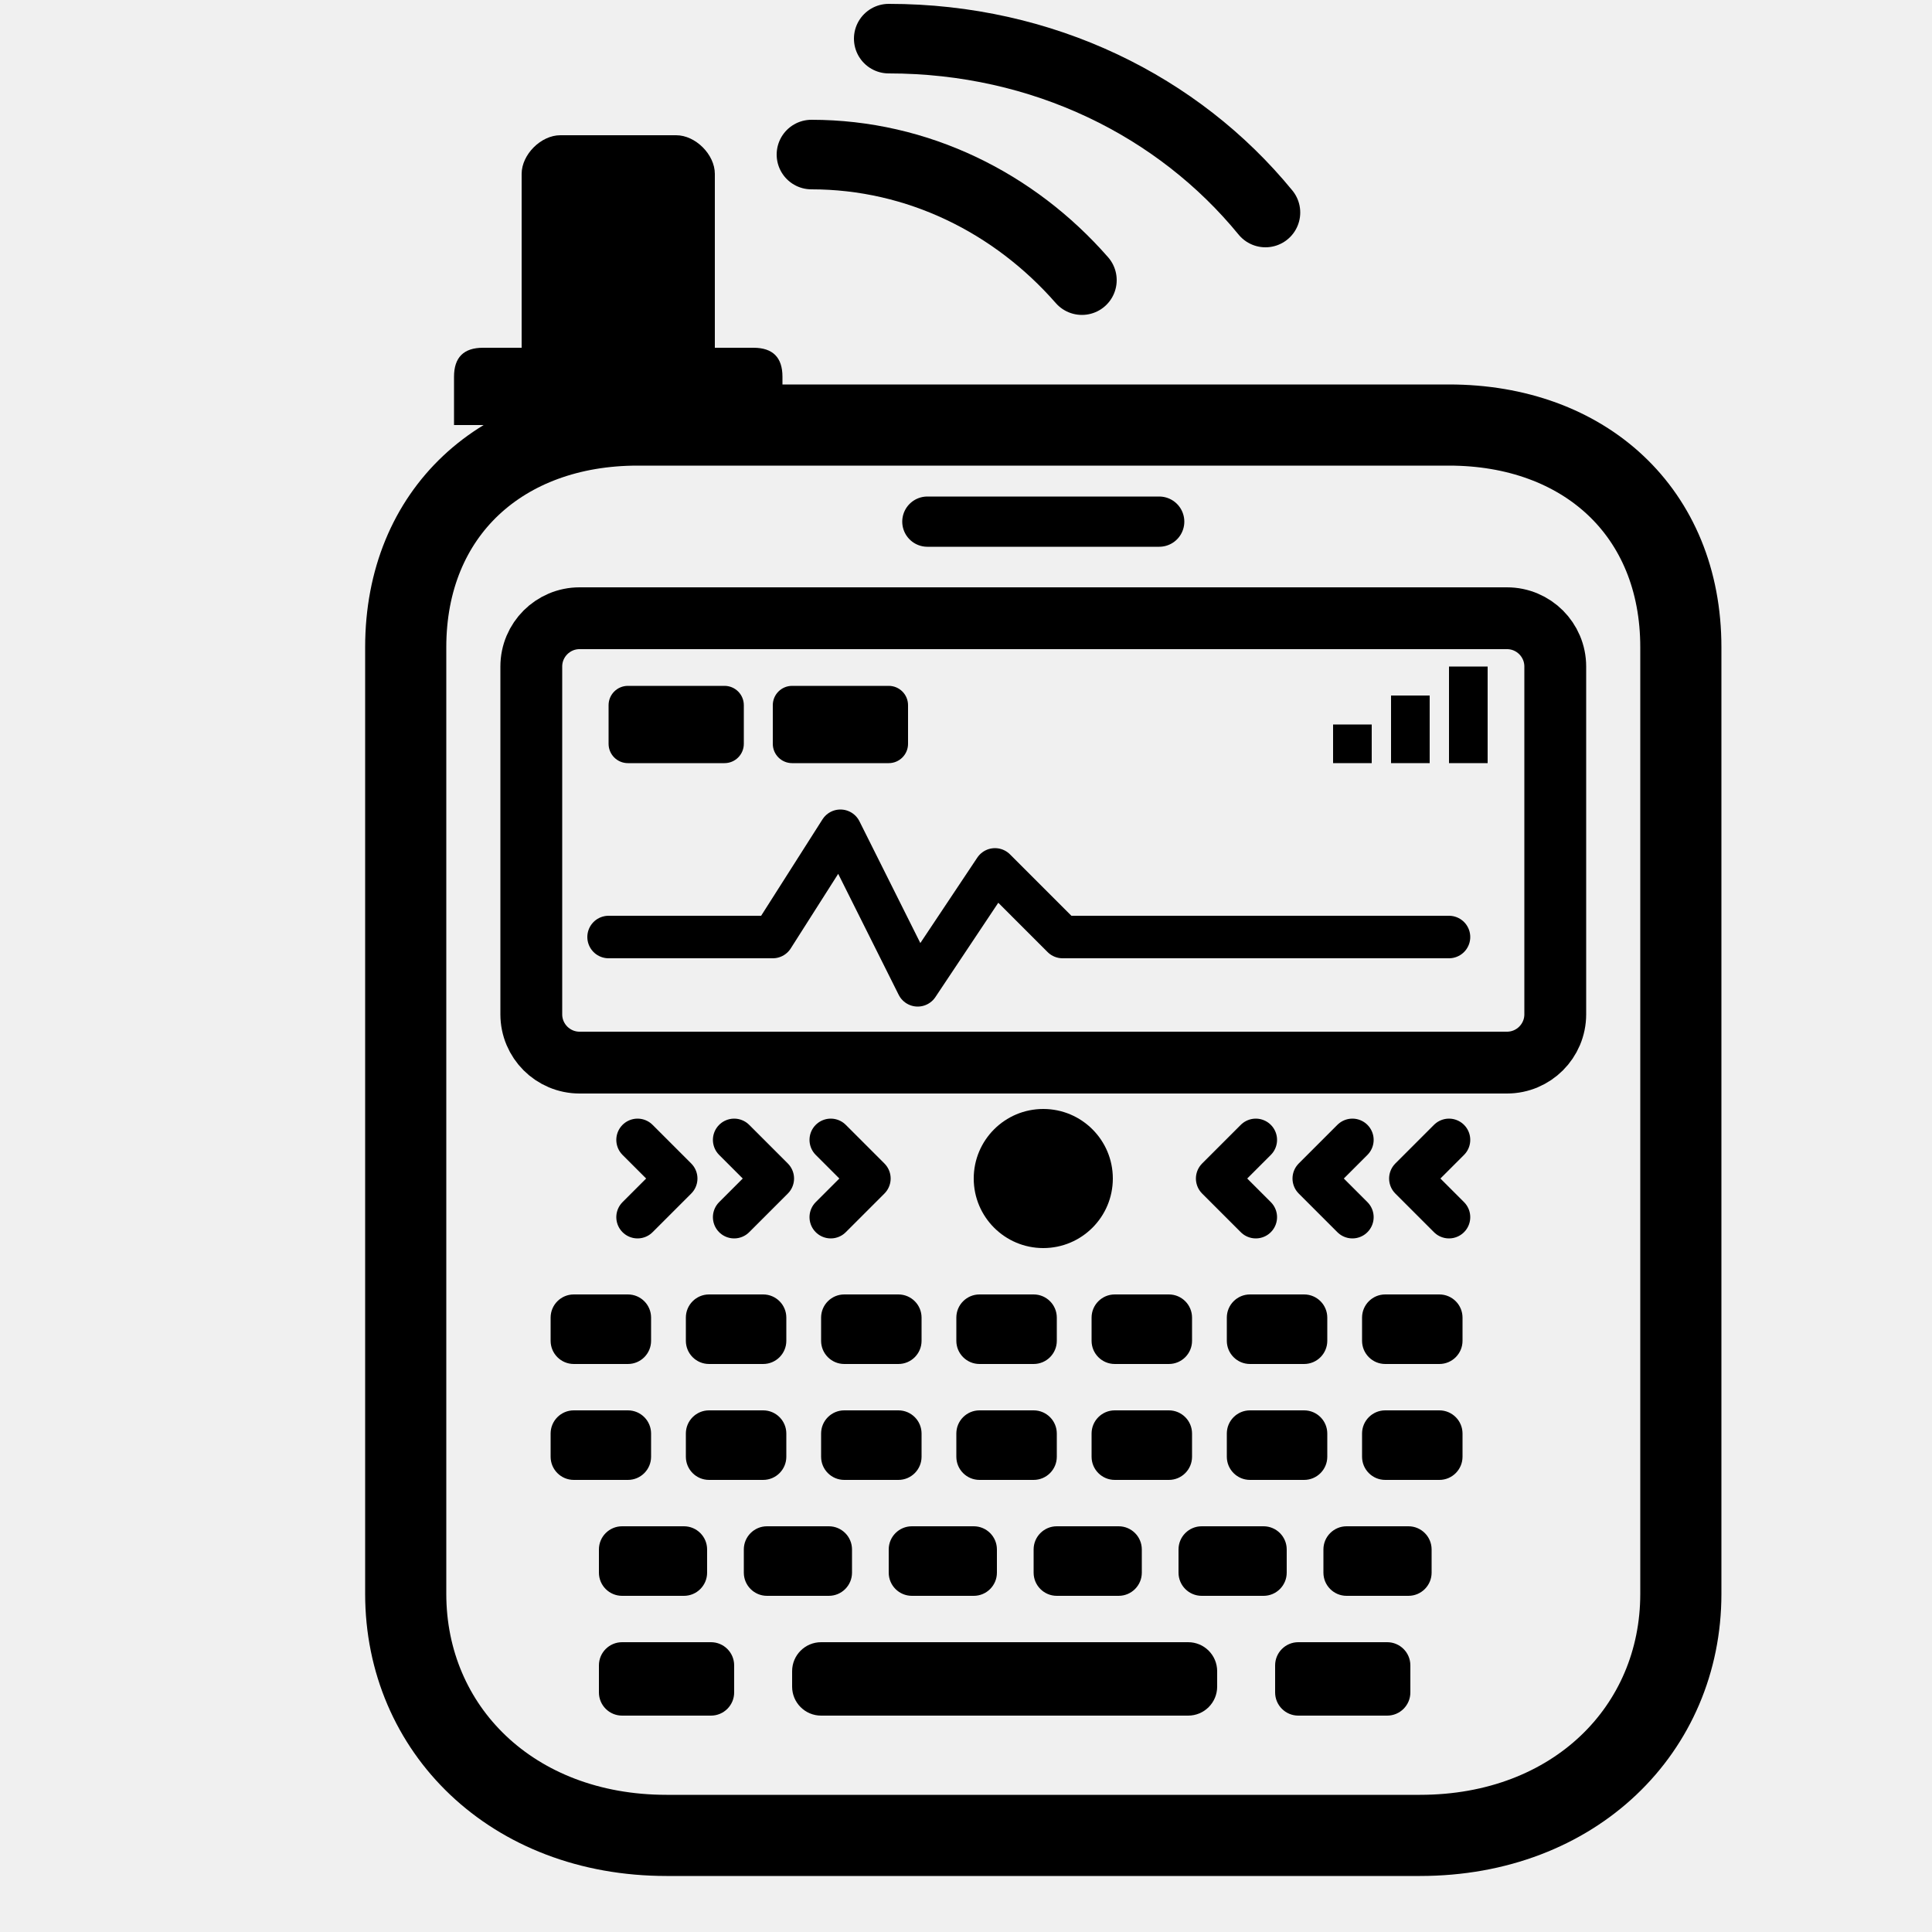
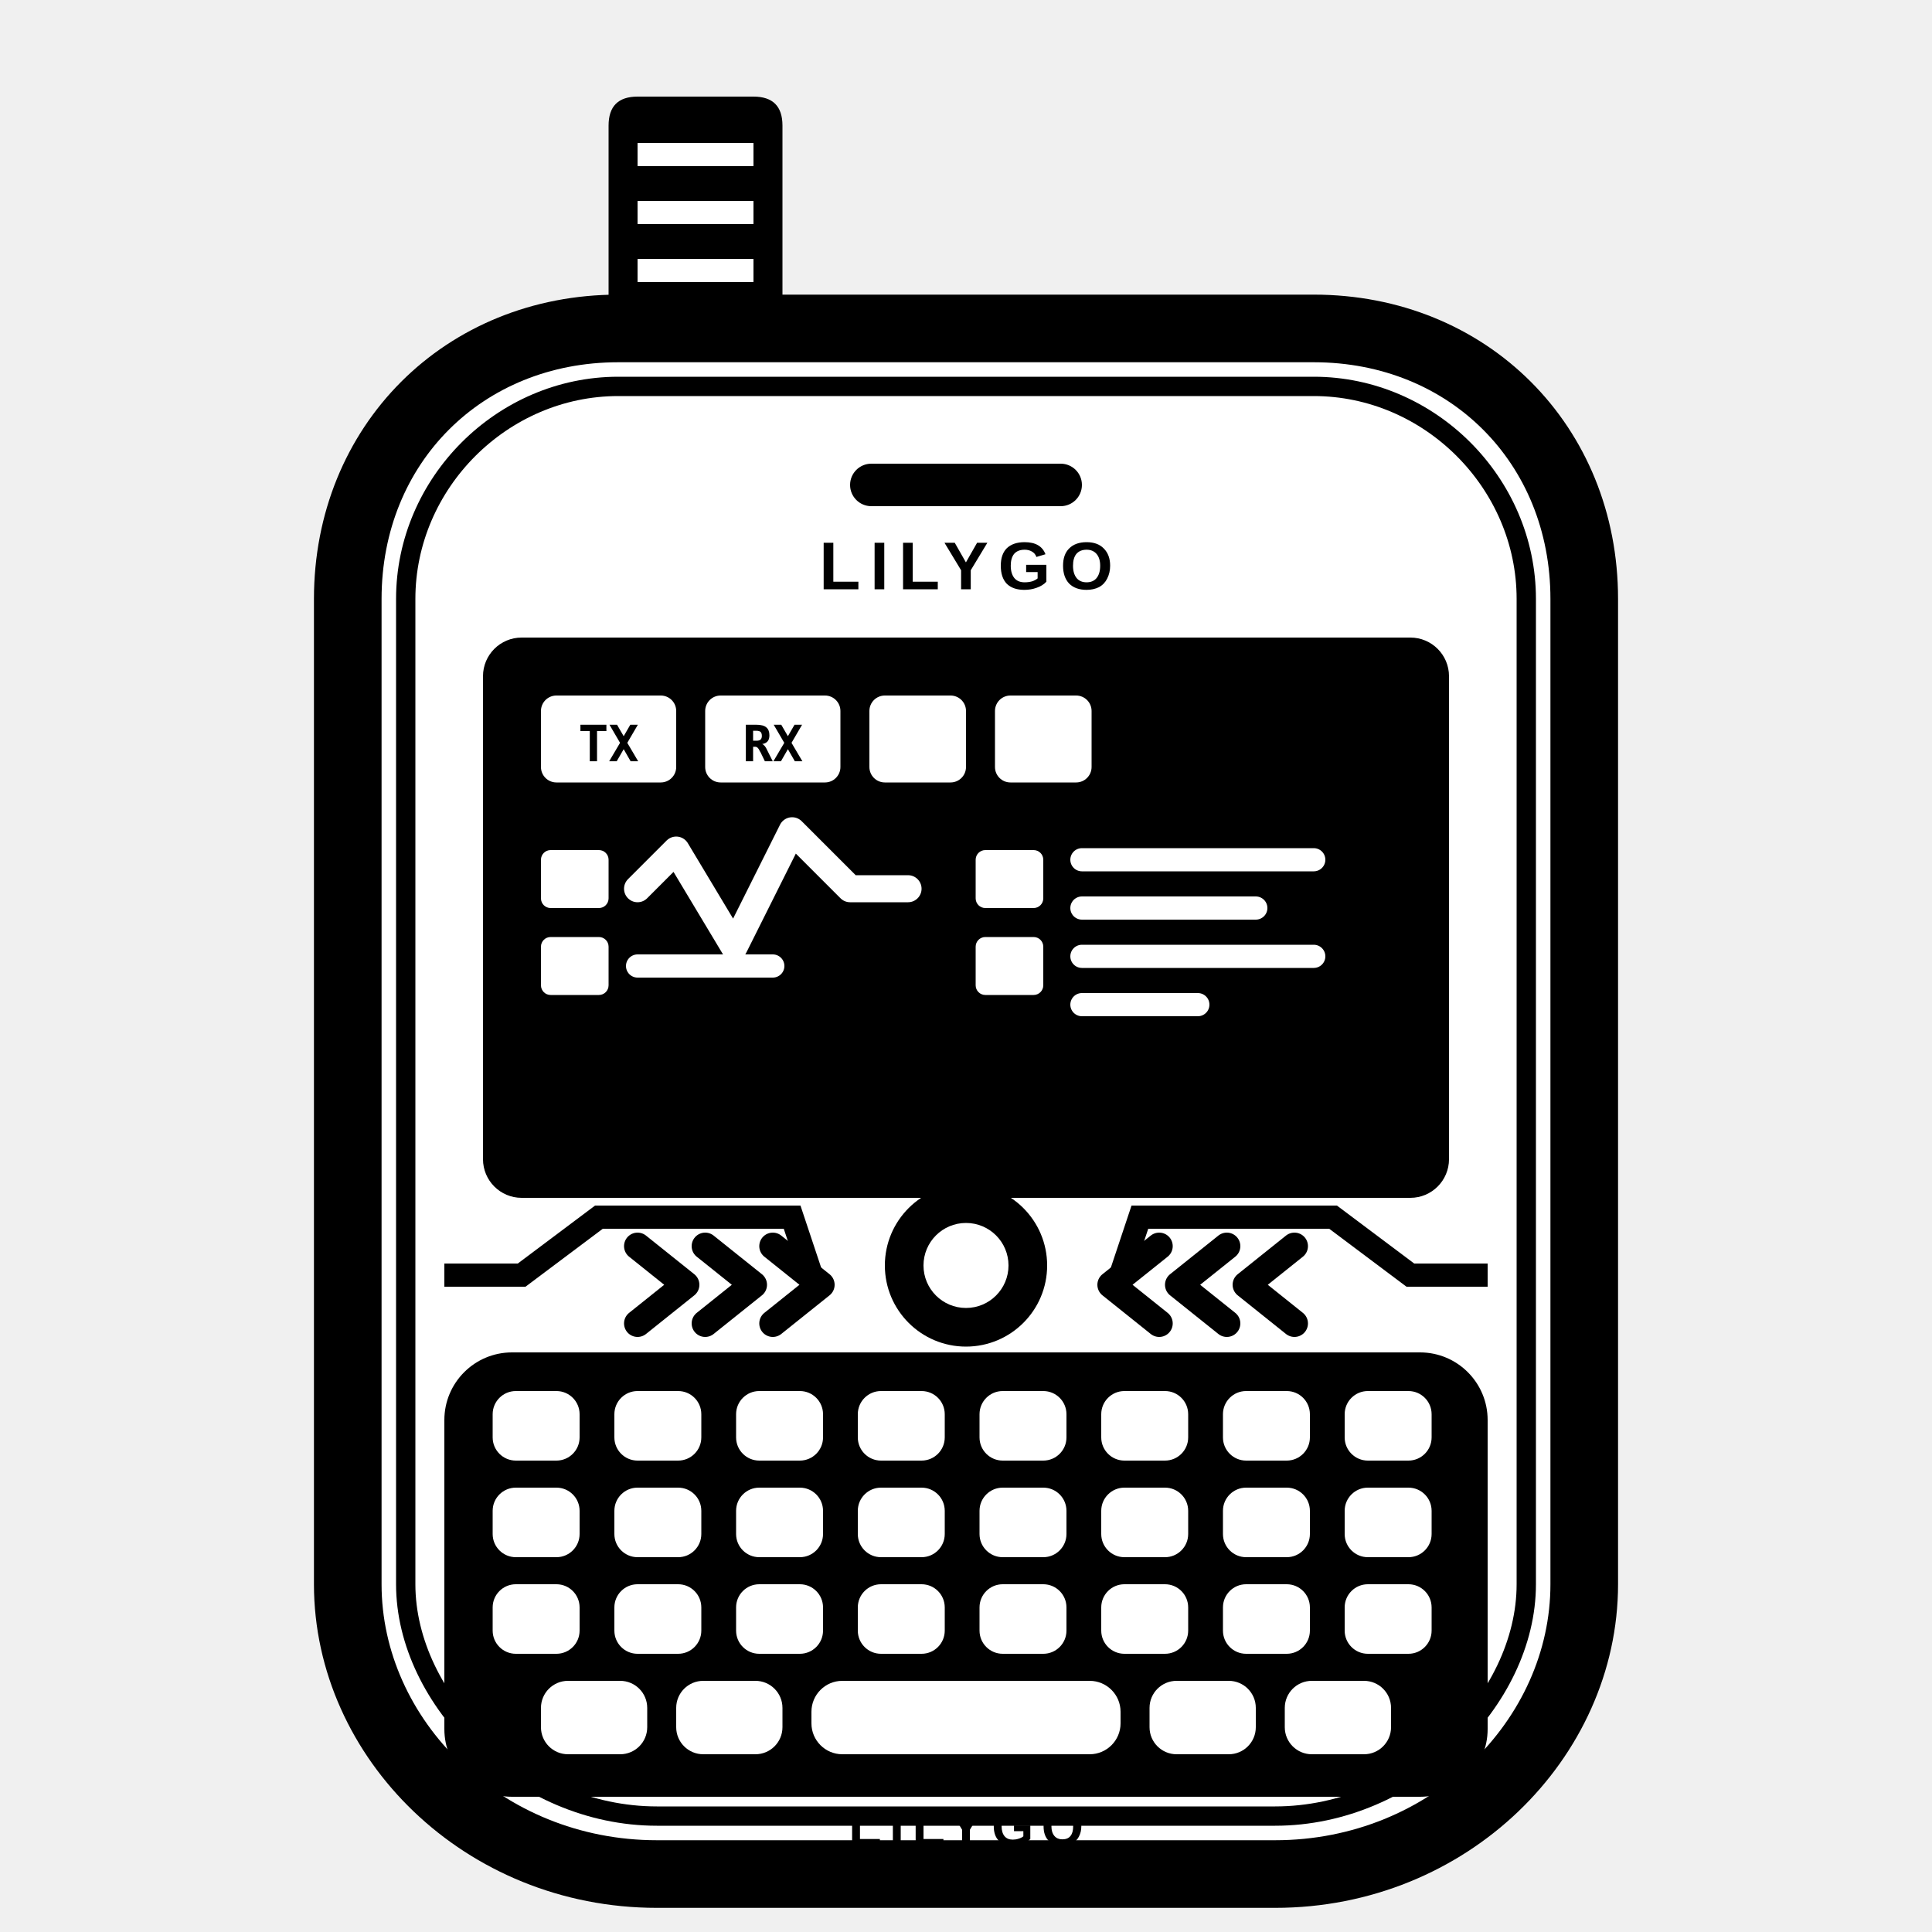
<svg xmlns="http://www.w3.org/2000/svg" viewBox="0 0 100 100" width="100" height="100">
-   <g fill="none" stroke="currentColor" stroke-linecap="round" stroke-linejoin="round">
-     <path d="M 29 7 L 35 7 C 36 7 37 8 37 9 L 37 21 L 27 21 L 27 9 C 27 8 28 7 29 7 Z" fill="currentColor" stroke="none" />
-     <path d="M 25 18 L 39 18 C 40 18 40.5 18.5 40.5 19.5 L 40.5 22 L 23.5 22 L 23.5 19.5 C 23.5 18.5 24 18 25 18 Z" fill="currentColor" stroke="none" />
-     <path d="M 42 8 C 47.5 8 52.5 10.5 56 14.5" stroke="currentColor" stroke-width="3.6" />
-     <path d="M 46 2 C 54 2 61 5.5 65.5 11" stroke="currentColor" stroke-width="3.6" />
-     <path d="M 33 22 L 75 22 C 82 22 87 26.5 87 33.5 L 87 82.5 C 87 89.5 81.5 95 73.5 95 L 34.5 95 C 26.5 95 21 89.5 21 82.5 L 21 33.5 C 21 26.5 26 22 33 22 Z" stroke="currentColor" stroke-width="4.2" />
-     <line x1="48" y1="27" x2="60" y2="27" stroke="currentColor" stroke-width="2.6" />
-     <rect x="27.5" y="32" width="53" height="23" rx="2.5" stroke="currentColor" stroke-width="3.2" />
-     <rect x="31.5" y="35.5" width="7" height="4" rx="1" fill="currentColor" stroke="none" />
-     <rect x="40" y="35.5" width="7" height="4" rx="1" fill="currentColor" stroke="none" />
-     <rect x="69" y="37.5" width="2" height="2" fill="currentColor" stroke="none" />
-     <rect x="72" y="36" width="2" height="3.5" fill="currentColor" stroke="none" />
-     <rect x="75" y="34.5" width="2" height="5" fill="currentColor" stroke="none" />
-     <path d="M 31.5 48.5 L 40 48.5 L 43.5 43 L 47.5 51 L 51.5 45 L 55 48.5 L 75 48.5" stroke="currentColor" stroke-width="2.2" />
-     <circle cx="54" cy="61" r="3.6" fill="currentColor" stroke="none" />
-     <path d="M 33 59 L 35 61 L 33 63 M 38 59 L 40 61 L 38 63 M 43 59 L 45 61 L 43 63" stroke="currentColor" stroke-width="2.2" />
-     <path d="M 75 59 L 73 61 L 75 63 M 70 59 L 68 61 L 70 63 M 65 59 L 63 61 L 65 63" stroke="currentColor" stroke-width="2.2" />
-     <rect x="28.5" y="67" width="5.2" height="3.6" rx="1.2" fill="currentColor" stroke="none" />
-     <rect x="35.5" y="67" width="5.2" height="3.6" rx="1.2" fill="currentColor" stroke="none" />
-     <rect x="42.5" y="67" width="5.2" height="3.6" rx="1.2" fill="currentColor" stroke="none" />
-     <rect x="49.5" y="67" width="5.2" height="3.6" rx="1.2" fill="currentColor" stroke="none" />
-     <rect x="56.5" y="67" width="5.2" height="3.6" rx="1.2" fill="currentColor" stroke="none" />
-     <rect x="63.5" y="67" width="5.2" height="3.6" rx="1.2" fill="currentColor" stroke="none" />
-     <rect x="70.5" y="67" width="5.2" height="3.6" rx="1.2" fill="currentColor" stroke="none" />
-     <rect x="28.5" y="73" width="5.2" height="3.6" rx="1.2" fill="currentColor" stroke="none" />
-     <rect x="35.5" y="73" width="5.2" height="3.6" rx="1.2" fill="currentColor" stroke="none" />
-     <rect x="42.5" y="73" width="5.2" height="3.6" rx="1.2" fill="currentColor" stroke="none" />
-     <rect x="49.5" y="73" width="5.2" height="3.6" rx="1.2" fill="currentColor" stroke="none" />
-     <rect x="56.5" y="73" width="5.2" height="3.6" rx="1.2" fill="currentColor" stroke="none" />
-     <rect x="63.5" y="73" width="5.2" height="3.6" rx="1.2" fill="currentColor" stroke="none" />
-     <rect x="70.5" y="73" width="5.2" height="3.6" rx="1.2" fill="currentColor" stroke="none" />
-     <rect x="31" y="79" width="5.6" height="3.6" rx="1.2" fill="currentColor" stroke="none" />
-     <rect x="38.5" y="79" width="5.6" height="3.6" rx="1.2" fill="currentColor" stroke="none" />
-     <rect x="46" y="79" width="5.6" height="3.6" rx="1.2" fill="currentColor" stroke="none" />
-     <rect x="53.5" y="79" width="5.6" height="3.6" rx="1.2" fill="currentColor" stroke="none" />
-     <rect x="61" y="79" width="5.6" height="3.6" rx="1.2" fill="currentColor" stroke="none" />
-     <rect x="68.5" y="79" width="5.6" height="3.6" rx="1.2" fill="currentColor" stroke="none" />
-     <rect x="31" y="85" width="7" height="3.8" rx="1.2" fill="currentColor" stroke="none" />
-     <rect x="41" y="85" width="22" height="3.8" rx="1.5" fill="currentColor" stroke="none" />
-     <rect x="66" y="85" width="7" height="3.8" rx="1.2" fill="currentColor" stroke="none" />
+   <g id="tdeck_twotone">
+     <path d="M 33 5 L 39 5 C 40 5 40.5 5.5 40.5 6.5 L 40.5 17 L 31.5 17 L 31.5 6.5 C 31.5 5.5 32 5 33 5 Z" fill="#000000" />
+     <line x1="33" y1="8" x2="39" y2="8" stroke="#FFFFFF" stroke-width="1.2" />
+     <line x1="33" y1="11" x2="39" y2="11" stroke="#FFFFFF" stroke-width="1.2" />
+     <line x1="33" y1="14" x2="39" y2="14" stroke="#FFFFFF" stroke-width="1.2" />
+     <rect x="30" y="16" width="12" height="3" rx="0.8" fill="#000000" />
+     <path d="M 32 17 L 68 17 C 76 17 82 23 82 31 L 82 82 C 82 90 75 97 66 97 L 34 97 C 25 97 18 90 18 82 L 18 31 C 18 23 24 17 32 17 Z" fill="#FFFFFF" stroke="#000000" stroke-width="3.5" stroke-linejoin="round" />
+     <path d="M 32 20 L 68 20 C 74 20 79 25 79 31 L 79 82 C 79 88 73 94 66 94 L 34 94 C 27 94 21 88 21 82 L 21 31 C 21 25 26 20 32 20 Z" fill="none" stroke="#000000" stroke-width="1" />
+     <rect x="44" y="24" width="12" height="2.2" rx="1.1" fill="#000000" />
+     <text x="50" y="30.5" font-family="-apple-system, BlinkMacSystemFont, Arial, sans-serif" font-size="3.5" font-weight="900" text-anchor="middle" fill="#000000" letter-spacing="0.5">LILYGO</text>
+     <rect x="25" y="33" width="50" height="29" rx="2" fill="#000000" />
+     <rect x="28" y="36" width="7" height="4.5" rx="0.8" fill="#FFFFFF" />
+     <text x="31.5" y="39.4" font-family="monospace" font-size="2.6" font-weight="900" text-anchor="middle" fill="#000000">TX</text>
+     <rect x="36.5" y="36" width="7" height="4.5" rx="0.8" fill="#FFFFFF" />
+     <text x="40" y="39.4" font-family="monospace" font-size="2.6" font-weight="900" text-anchor="middle" fill="#000000">RX</text>
+     <rect x="45" y="36" width="5" height="4.5" rx="0.8" fill="#FFFFFF" />
+     <rect x="51.5" y="36" width="5" height="4.5" rx="0.8" fill="#FFFFFF" />
+     <rect x="28" y="44" width="3.5" height="3" rx="0.5" fill="#FFFFFF" />
+     <rect x="28" y="48.5" width="3.5" height="3" rx="0.5" fill="#FFFFFF" />
+     <path d="M 33 46 L 35 44 L 38 49 L 41 43 L 44 46 L 47 46" fill="none" stroke="#FFFFFF" stroke-width="1.4" stroke-linecap="round" stroke-linejoin="round" />
+     <line x1="33" y1="50" x2="40" y2="50" stroke="#FFFFFF" stroke-width="1.2" stroke-linecap="round" />
+     <rect x="50.5" y="44" width="3.5" height="3" rx="0.5" fill="#FFFFFF" />
+     <rect x="50.5" y="48.5" width="3.5" height="3" rx="0.5" fill="#FFFFFF" />
+     <line x1="56" y1="44.5" x2="68" y2="44.5" stroke="#FFFFFF" stroke-width="1.2" stroke-linecap="round" />
+     <line x1="56" y1="47" x2="65" y2="47" stroke="#FFFFFF" stroke-width="1.2" stroke-linecap="round" />
+     <line x1="56" y1="49.5" x2="68" y2="49.5" stroke="#FFFFFF" stroke-width="1.2" stroke-linecap="round" />
+     <line x1="56" y1="52" x2="62" y2="52" stroke="#FFFFFF" stroke-width="1.2" stroke-linecap="round" />
+     <circle cx="50" cy="65.5" r="4.2" fill="#000000" />
+     <circle cx="50" cy="65.5" r="2.2" fill="#FFFFFF" />
+     <path d="M 23 66 L 27 66 L 31 63 L 41 63 L 42 66" fill="none" stroke="#000000" stroke-width="1.2" />
+     <path d="M 33 64.5 L 35.5 66.5 L 33 68.5 M 36.5 64.5 L 39 66.5 L 36.5 68.5 M 40 64.5 L 42.5 66.5 L 40 68.5" fill="none" stroke="#000000" stroke-width="1.4" stroke-linecap="round" stroke-linejoin="round" />
+     <path d="M 77 66 L 73 66 L 69 63 L 59 63 L 58 66" fill="none" stroke="#000000" stroke-width="1.2" />
+     <path d="M 67 64.5 L 64.5 66.5 L 67 68.5 M 63.5 64.5 L 61 66.5 L 63.5 68.5 M 60 64.5 L 57.5 66.5 L 60 68.5" fill="none" stroke="#000000" stroke-width="1.4" stroke-linecap="round" stroke-linejoin="round" />
+     <rect x="23" y="70" width="54" height="23" rx="3.5" fill="#000000" />
+     <rect x="25.5" y="72" width="4.5" height="3.6" rx="1.2" fill="#FFFFFF" />
+     <rect x="31.8" y="72" width="4.5" height="3.6" rx="1.2" fill="#FFFFFF" />
+     <rect x="38.1" y="72" width="4.5" height="3.6" rx="1.2" fill="#FFFFFF" />
+     <rect x="44.4" y="72" width="4.5" height="3.6" rx="1.2" fill="#FFFFFF" />
+     <rect x="50.7" y="72" width="4.5" height="3.6" rx="1.2" fill="#FFFFFF" />
+     <rect x="57" y="72" width="4.5" height="3.6" rx="1.2" fill="#FFFFFF" />
+     <rect x="63.3" y="72" width="4.5" height="3.6" rx="1.2" fill="#FFFFFF" />
+     <rect x="69.6" y="72" width="4.5" height="3.6" rx="1.2" fill="#FFFFFF" />
+     <rect x="25.5" y="77" width="4.5" height="3.6" rx="1.2" fill="#FFFFFF" />
+     <rect x="31.8" y="77" width="4.5" height="3.6" rx="1.2" fill="#FFFFFF" />
+     <rect x="38.1" y="77" width="4.5" height="3.6" rx="1.2" fill="#FFFFFF" />
+     <rect x="44.4" y="77" width="4.5" height="3.6" rx="1.2" fill="#FFFFFF" />
+     <rect x="50.7" y="77" width="4.5" height="3.6" rx="1.2" fill="#FFFFFF" />
+     <rect x="57" y="77" width="4.5" height="3.6" rx="1.2" fill="#FFFFFF" />
+     <rect x="63.3" y="77" width="4.5" height="3.6" rx="1.2" fill="#FFFFFF" />
+     <rect x="69.6" y="77" width="4.5" height="3.6" rx="1.2" fill="#FFFFFF" />
+     <rect x="25.5" y="82" width="4.5" height="3.6" rx="1.2" fill="#FFFFFF" />
+     <rect x="31.8" y="82" width="4.5" height="3.6" rx="1.2" fill="#FFFFFF" />
+     <rect x="38.1" y="82" width="4.5" height="3.6" rx="1.2" fill="#FFFFFF" />
+     <rect x="44.4" y="82" width="4.5" height="3.6" rx="1.2" fill="#FFFFFF" />
+     <rect x="50.7" y="82" width="4.5" height="3.6" rx="1.2" fill="#FFFFFF" />
+     <rect x="57" y="82" width="4.5" height="3.6" rx="1.2" fill="#FFFFFF" />
+     <rect x="63.3" y="82" width="4.5" height="3.6" rx="1.2" fill="#FFFFFF" />
+     <rect x="69.6" y="82" width="4.5" height="3.6" rx="1.2" fill="#FFFFFF" />
+     <rect x="28" y="87" width="5.5" height="3.8" rx="1.4" fill="#FFFFFF" />
+     <rect x="35" y="87" width="5.5" height="3.8" rx="1.4" fill="#FFFFFF" />
+     <rect x="42" y="87" width="16" height="3.8" rx="1.6" fill="#FFFFFF" />
+     <rect x="59.5" y="87" width="5.5" height="3.8" rx="1.4" fill="#FFFFFF" />
+     <rect x="66.5" y="87" width="5.5" height="3.8" rx="1.4" fill="#FFFFFF" />
+     <text x="50" y="95.5" font-family="-apple-system, BlinkMacSystemFont, Arial, sans-serif" font-size="2.8" font-weight="900" text-anchor="middle" fill="#000000" letter-spacing="0.4">LILYGO</text>
  </g>
</svg>
